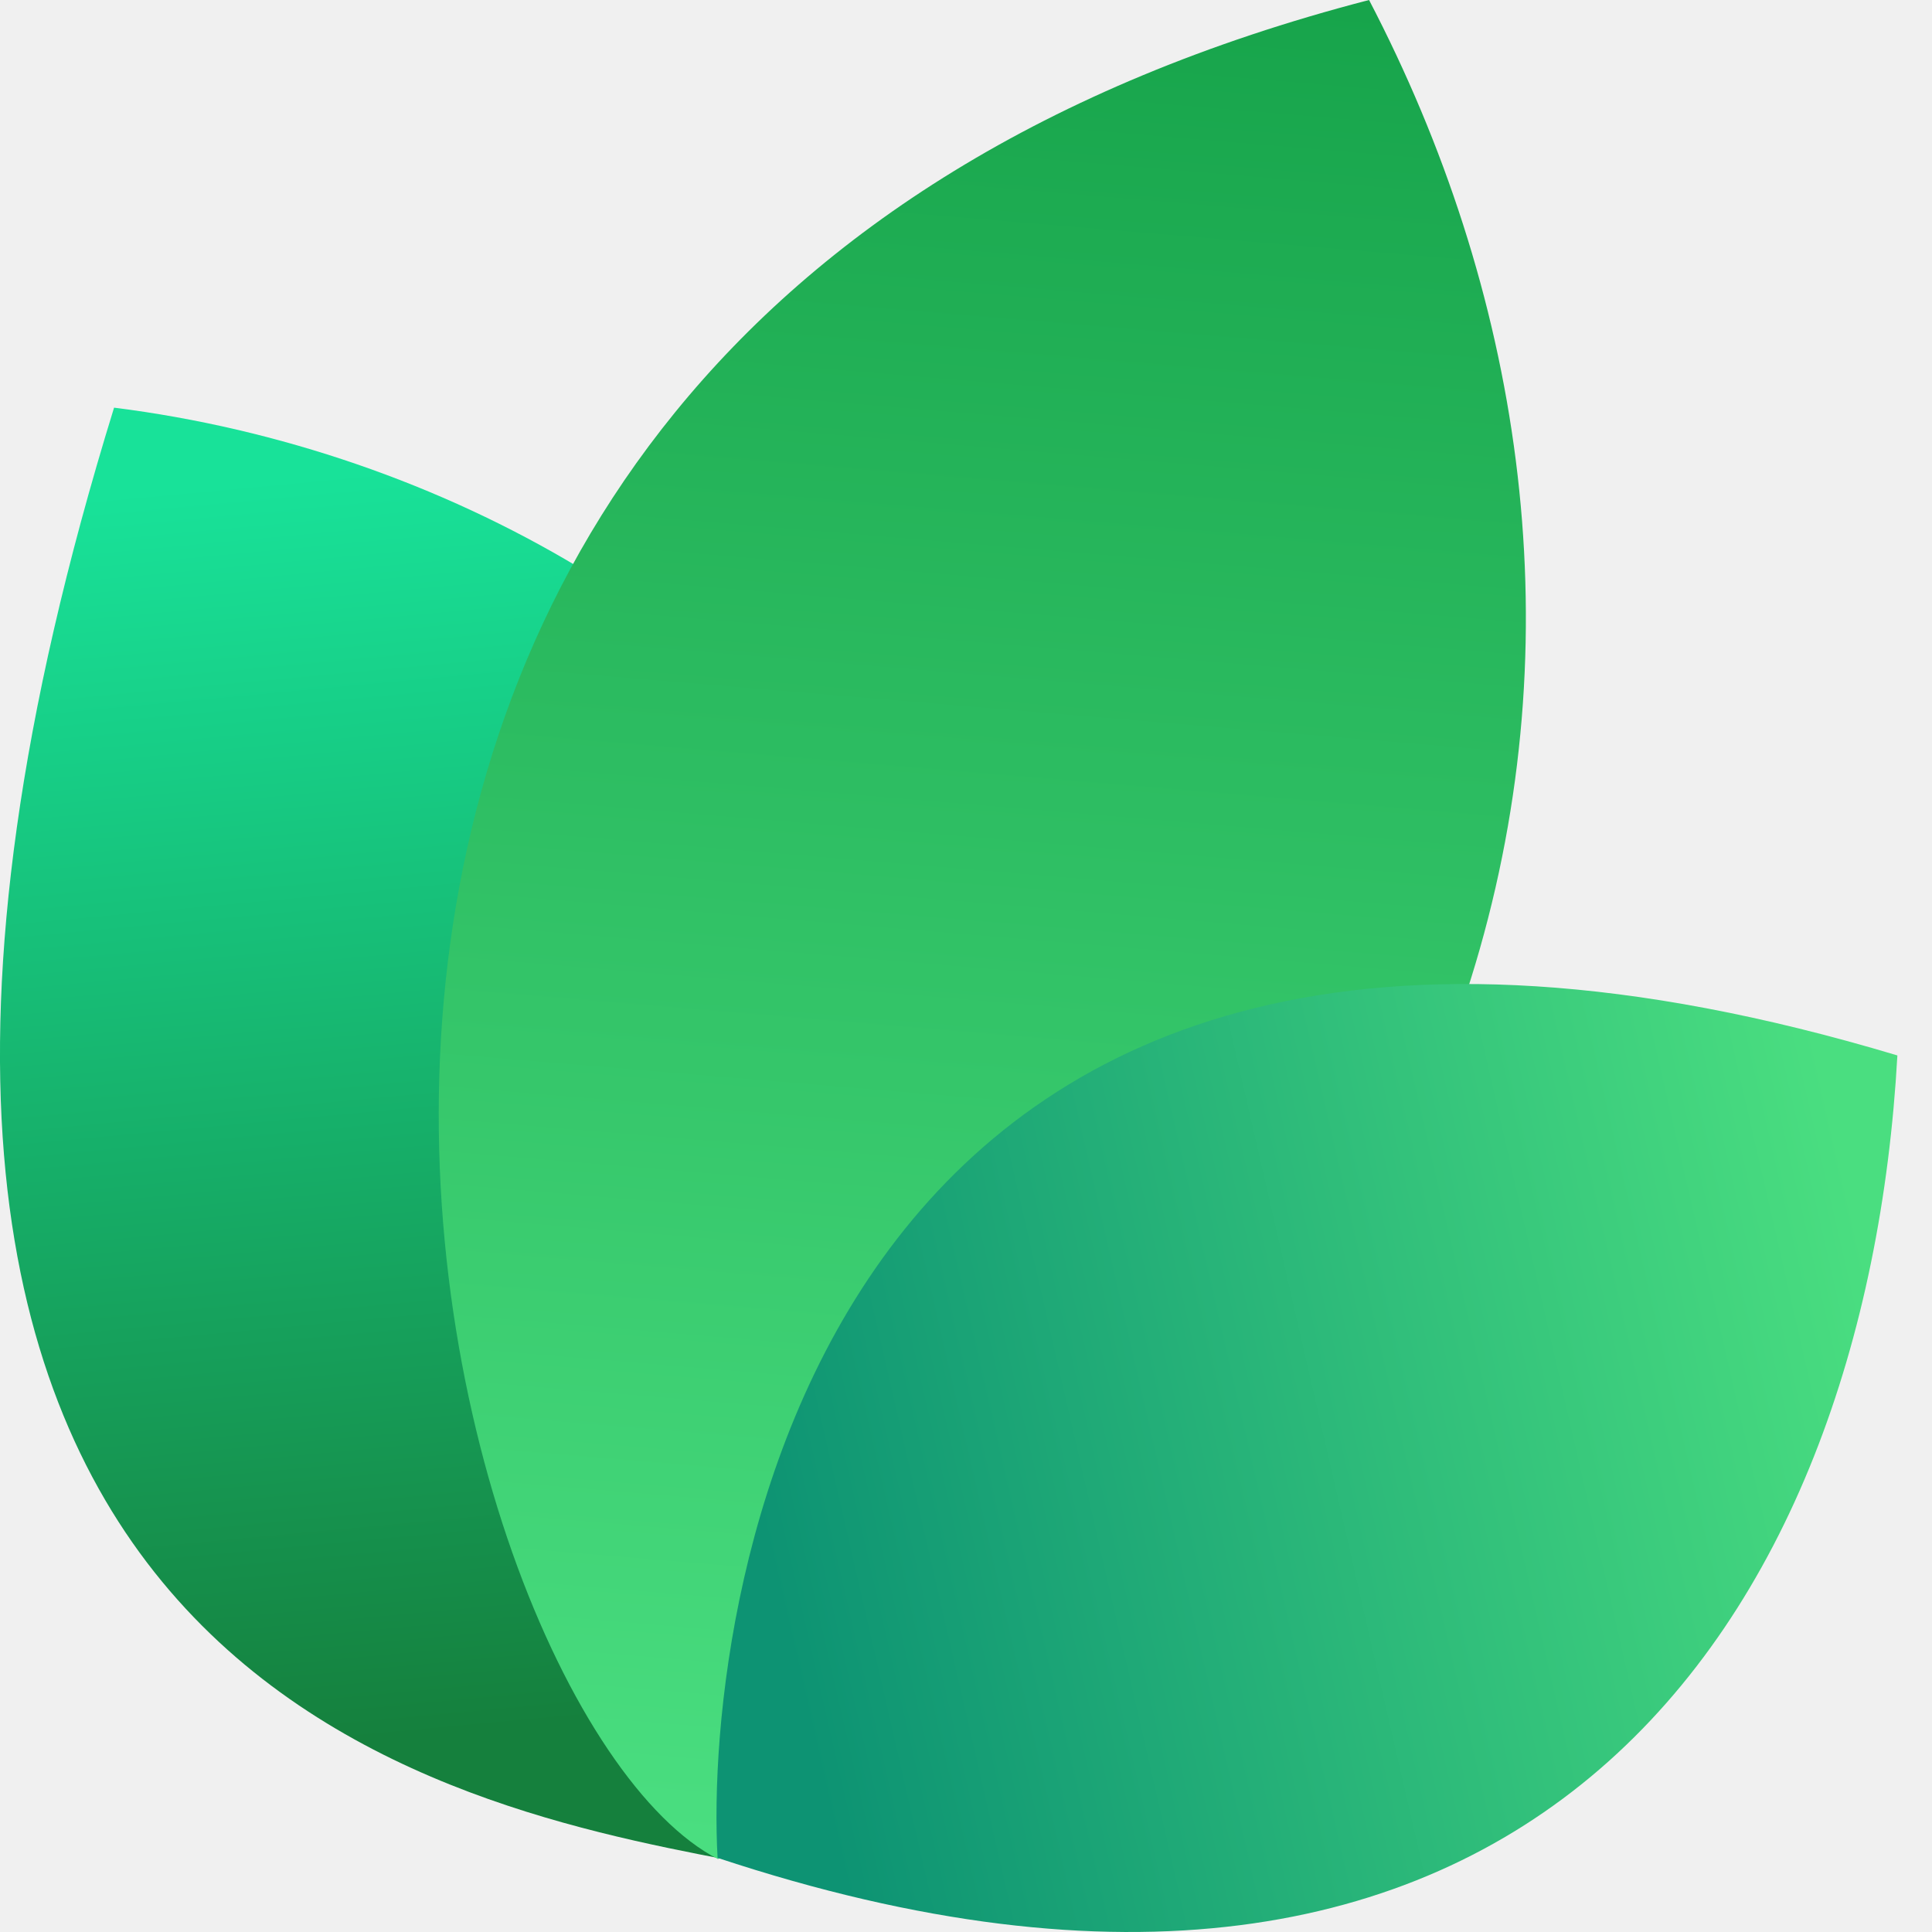
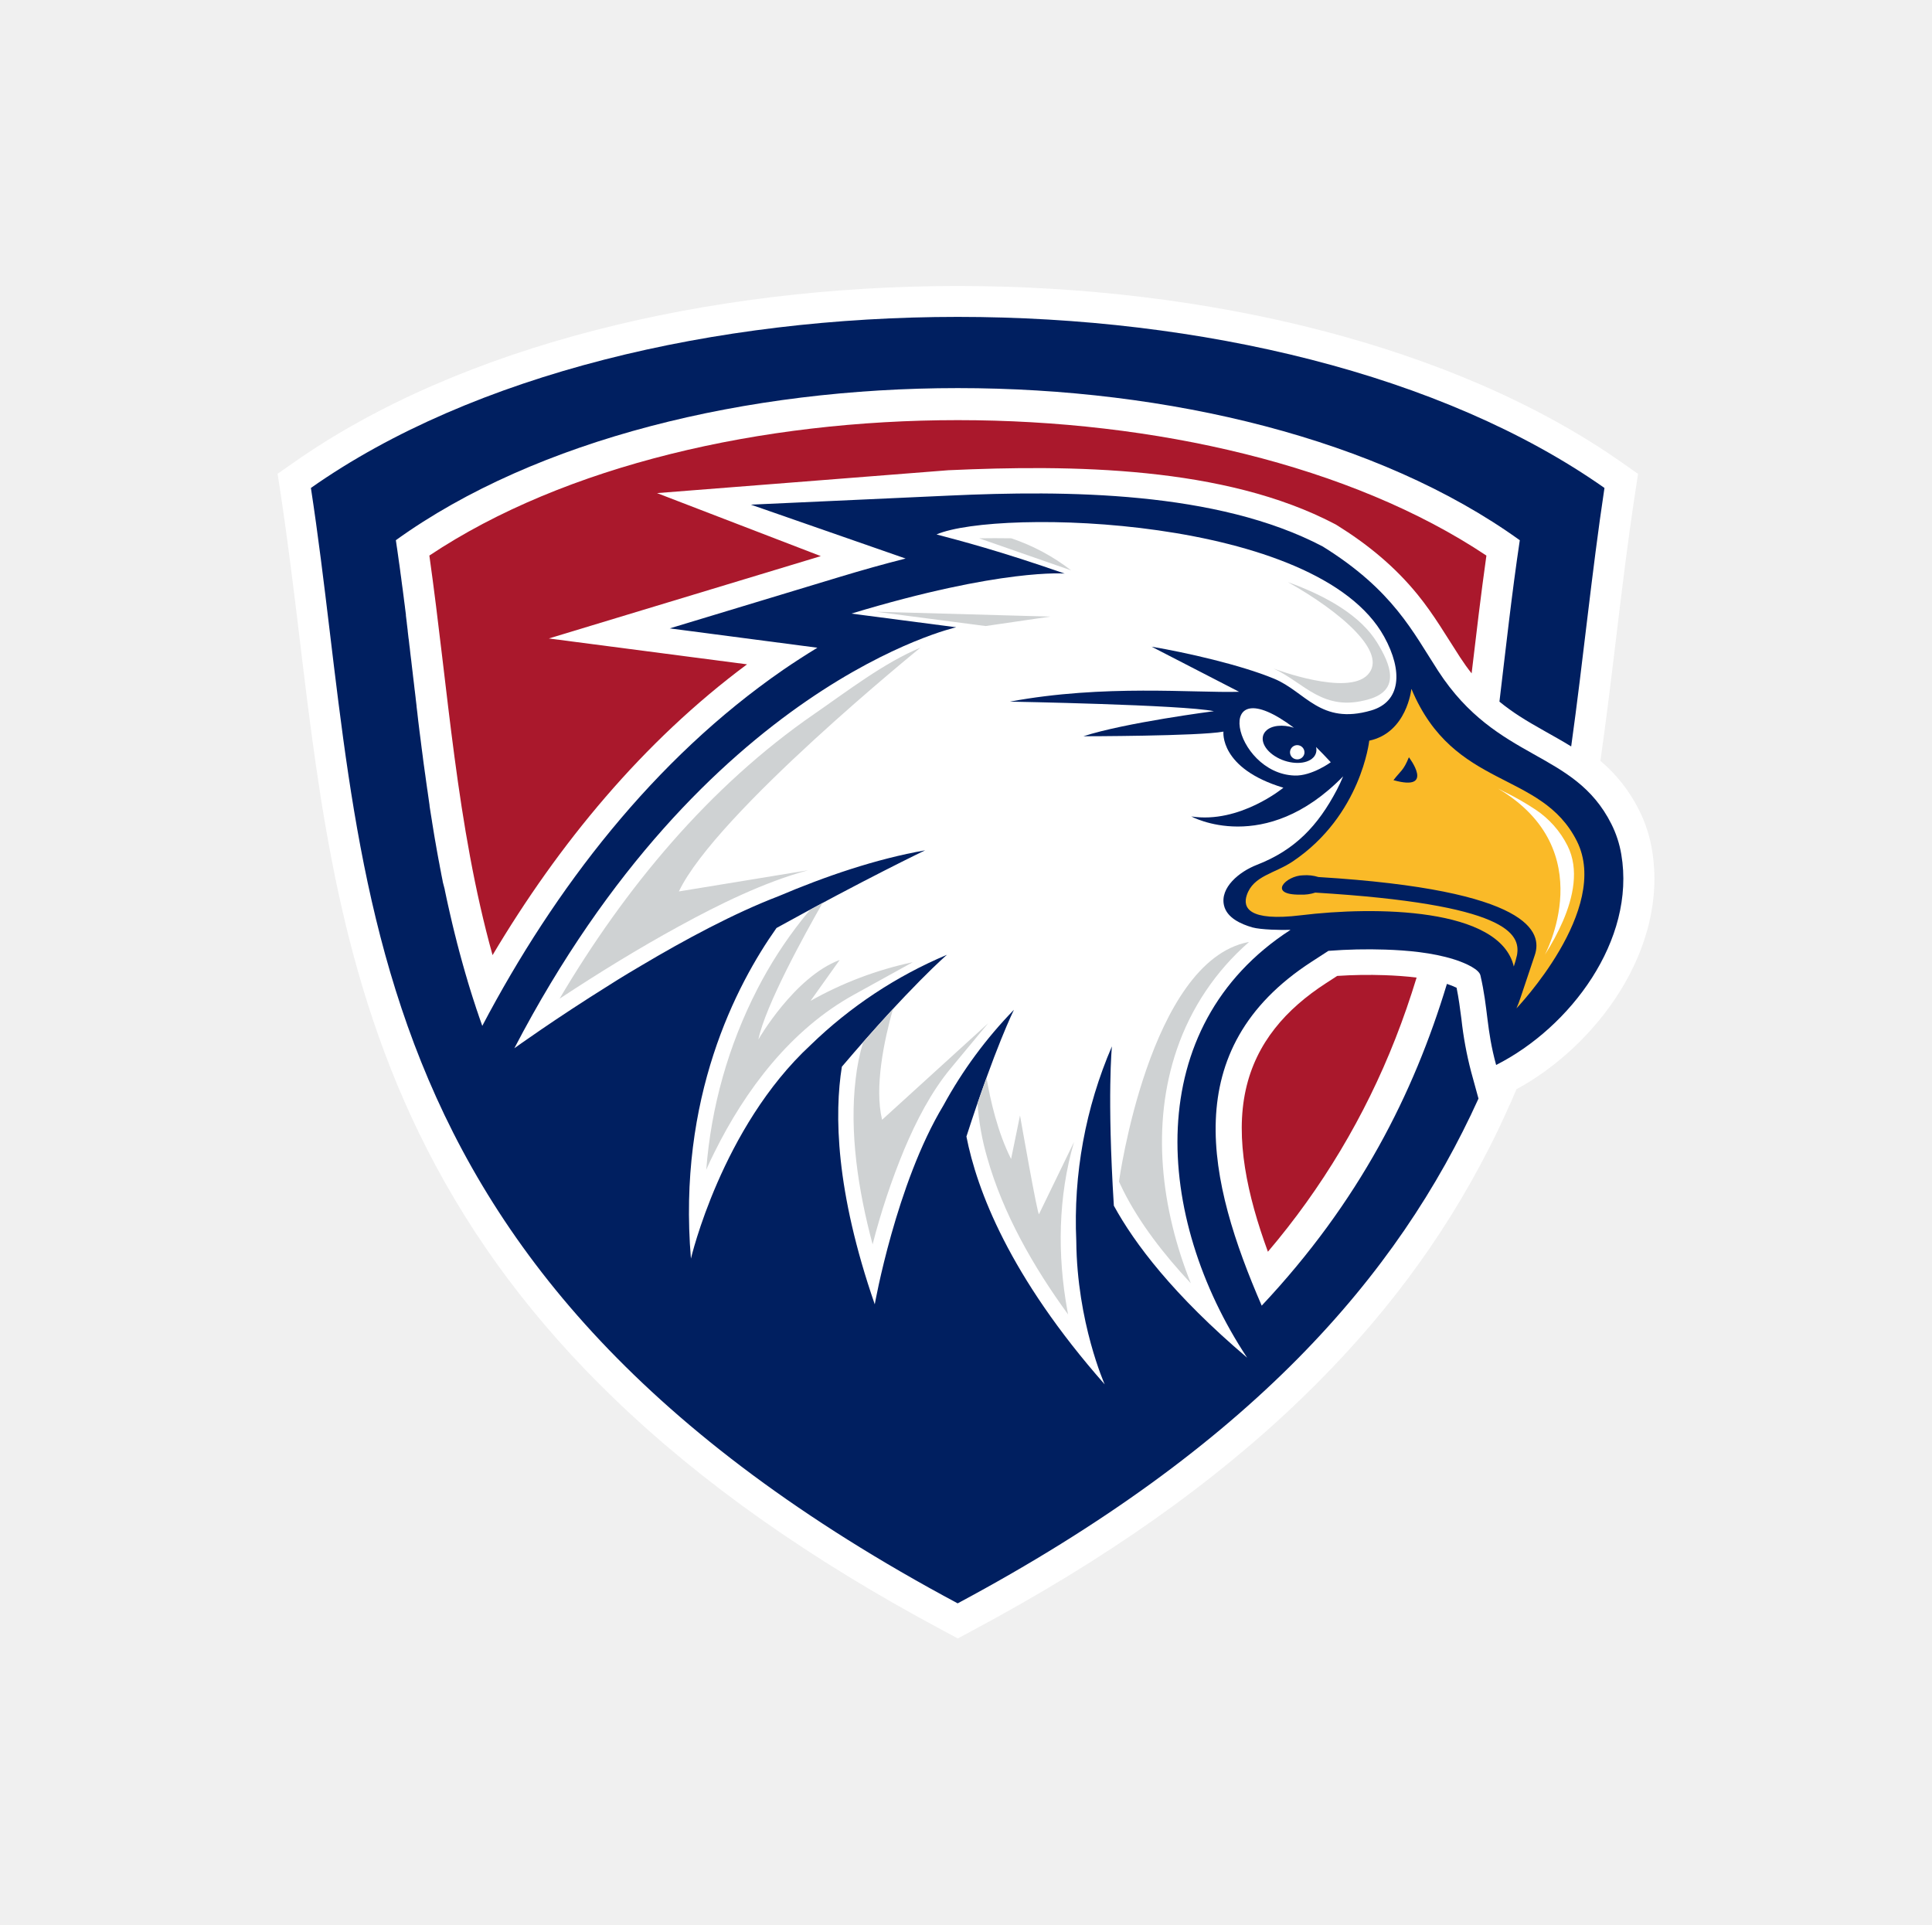
- <svg xmlns="http://www.w3.org/2000/svg" width="24" height="24" viewBox="0 0 24 24" fill="none">
-   <path d="M9.061 23.108C5.268 22.377 -3.391 20.627 1.417 5.064C9.634 6.099 16.973 14.064 9.061 23.108Z" fill="url(#paint0_linear_17557_2021)" />
-   <path d="M8.919 23.094C5.276 21.222 0.784 4.209 17.007 0C20.757 7.193 19.621 16.545 8.919 23.094Z" fill="url(#paint1_linear_17557_2021)" />
-   <path d="M8.914 23.079C8.735 19.882 10.159 9.085 23.57 13.111C23.181 20.123 18.984 26.418 8.914 23.079Z" fill="url(#paint2_linear_17557_2021)" />
+ <svg xmlns="http://www.w3.org/2000/svg" id="Layer_1" data-name="Layer 1" viewBox="0 0 799.27 796.17">
  <defs>
-     <linearGradient id="paint0_linear_17557_2021" x1="3.776" y1="5.916" x2="5.232" y2="21.559" gradientUnits="userSpaceOnUse">
-       <stop stop-color="#18E299" />
-       <stop offset="1" stop-color="#15803D" />
-     </linearGradient>
-     <linearGradient id="paint1_linear_17557_2021" x1="12.171" y1="-0.718" x2="10.19" y2="22.983" gradientUnits="userSpaceOnUse">
-       <stop stop-color="#16A34A" />
-       <stop offset="1" stop-color="#4ADE80" />
-     </linearGradient>
-     <linearGradient id="paint2_linear_17557_2021" x1="23.133" y1="15.353" x2="9.338" y2="18.52" gradientUnits="userSpaceOnUse">
-       <stop stop-color="#4ADE80" />
-       <stop offset="1" stop-color="#0D9373" />
-     </linearGradient>
+     <style>.cls-1{fill:#fff;}.cls-2{fill:#aa182c;}.cls-3{fill:#001f60;}.cls-4{fill:#faba28;}.cls-5{fill:#cfd2d3;}</style>
  </defs>
+   <path class="cls-1" d="M683.4,351.35a57.39,57.39,0,0,0-5.31-16.2,63.75,63.75,0,0,0-16-20.37c2.43-17,4.48-34,6.5-50.87,2.38-19.77,4.84-40.23,7.88-60l1.2-7.85h0v0l-6.49-4.56c-138.77-97.57-411.14-97.57-549.89,0L114.84,196v0h0l1.2,7.85c3,19.81,5.5,40.26,7.88,60,8.35,69.52,17,141.39,52.61,211.3,19.31,37.89,44.59,71.65,77.29,103.21,36.48,35.21,81.11,66.69,136.42,96.26l6,3.22,6-3.22c55.31-29.57,99.94-61,136.42-96.26,32.7-31.56,58-65.32,77.29-103.21,3-5.8,5.71-11.62,8.31-17.45l1-2.14h0c.72-1.64,1.41-3.29,2.11-4.93C660.24,432.82,690.45,392.74,683.4,351.35Z" />
+   <path class="cls-1" d="M663.85,201.94c-134.19-94.36-401-94.36-535.15,0,24,156.47,8.46,323,267.57,461.45C655.39,524.89,639.84,358.41,663.85,201.94Z" />
+   <path class="cls-2" d="M524.53,517.86a311.74,311.74,0,0,0,52.72-88.1c3.3-8.38,6.2-16.83,8.8-25.32-4.46-.57-9-.85-13.22-1a194.72,194.72,0,0,0-19.63.31l-4.63,3c-16.53,10.7-28.91,24.67-33.2,44.09-4.47,20.2.61,43.65,9.16,67m90.38-288c-112-74.7-325.3-74.7-437.28,0,7.85,55.72,11.15,111.39,26.14,165.31C231.09,349.19,266,306.8,309.05,274.84l-82-10.7,112.52-34.07L271.81,204l120.51-9.46c50.78-2.31,114.21-1.77,160,22.3l.34.18.33.2c12.79,7.94,24.06,17.17,33.54,28.85,6.74,8.3,11.79,17.06,17.56,25.94q2.26,3.48,4.72,6.57c1.92-16.21,3.83-32.49,6.12-48.76" />
+   <path class="cls-3" d="M163.77,223.5l.45,3.11.05.29.4,2.81.08.59.35,2.51.14.92.3,2.2.15,1.21.27,1.92.19,1.49.21,1.62.25,1.79.17,1.33.27,2.1.12,1,.32,2.4.08.72.35,2.72,0,.4.37,3v.11l.38,3.13,0,.18.34,2.95.08.49.3,2.65.11.78.26,2.36.13,1.09.25,2,.16,1.4.2,1.74.21,1.71.16,1.44.24,2,.14,1.14.26,2.31.11.83.31,2.61.05.53.35,2.93,0,.23.38,3.14,0,.07.35,3.08.05.38.34,2.77.08.68.32,2.47.13,1,.27,2.16.16,1.29.46,3.47.19,1.55.25,1.88.18,1.27.3,2.2.14.94.34,2.51.09.64.4,2.83.06.34.44,3.11,0,0,.45,3.15,0,.27.45,2.88.09.57.42,2.59.13.87.37,2.28.19,1.18.33,2,.25,1.48.3,1.68.31,1.79.24,1.36.15.84.42,2.32.46,2.39.13.75.52,2.7.08.47.6,3,0,.16L184,368l0,.16.64,3,.09.44.59,2.7.17.76.54,2.39.23,1,.49,2.1.31,1.35.43,1.79.41,1.67.36,1.47.11.41.61,2.43.07.31.6,2.26.22.88.7,2.57.15.56.79,2.86.08.28.89,3.14v0l.92,3.11.09.35.85,2.79.62,2,.36,1.14.3.95.71,2.18.1.3.69,2.14.46,1.31.6,1.8.24.69.65,1.84.17.49.28.79c29.89-56.81,71-110.38,124.51-147.31,4.27-2.93,9-6,14.12-9.13l-61.08-8,70.39-21.31c8.9-2.69,18-5.27,27.19-7.59l-64-22.29,82.11-3.75c48.13-2.21,110.72-1.94,154.46,21.06,29.15,18.1,37.3,35.4,47.8,51.56,24.48,37.66,56.1,32.45,71.59,63.21a44.5,44.5,0,0,1,4.12,12.59c6.05,35.52-21.12,71.64-51.78,87.14-4.09-14.91-3.27-23.19-6.51-37.12a2.16,2.16,0,0,0-.21-.55c-1.52-2.81-8.14-5.25-11-6.11-8.76-2.71-19-3.65-28.11-3.95a213.19,213.19,0,0,0-23.55.52l-6.93,4.49c-56,36.24-42.87,91.08-20.67,142.29,40.41-43,62.9-87.75,76.62-133.11a32.51,32.51,0,0,1,4,1.59c.87,4.28,1.44,8.54,2,12.94a150.93,150.93,0,0,0,4,21.76l3.06,11.16c-33.17,73.13-94.26,144-215.46,208.82-259.11-138.5-243.56-305-267.57-461.45,134.18-94.36,401-94.36,535.15,0C658.44,237.18,655,273,650,308.81c-7.09-4.38-14.58-8.11-21.59-12.65a91.31,91.31,0,0,1-8.09-5.88c2.68-22.39,5.11-44.7,8.42-66.78-116.58-83.92-348.41-83.92-465,0" />
+   <path class="cls-4" d="M582.86,313.29s11.06,14.36-6.38,9.47c3-3.93,4.09-3.84,6.38-9.47m1-28.18s-1.81,18-17.4,21.31c0,0-3.31,30.87-31.6,49.93-7.52,5.08-16.38,5.91-19.07,14-1.67,5,.46,11,22.47,8.3,30.37-3.73,82.25-3.3,88,21.2a48.22,48.22,0,0,0,1.32-4.69c1.58-8.87-4-21.06-83.44-25.88a17.21,17.21,0,0,1-6.13.84c-14,.18-5.9-7.93,1.1-8a17.06,17.06,0,0,1,6.34.72c88.39,5.39,92.62,23,89.5,32.29-.91,2.7-6,17.86-6,17.9l0,0a39.32,39.32,0,0,1-1.6,4.14s39.22-40.9,25-69.21c-14.81-29.42-50.86-21.06-68.39-62.84" />
+   <path class="cls-1" d="M639.06,395.05A96.72,96.72,0,0,0,646.62,381c4.13-9.64,6.82-21.29,1.85-31.14A38.94,38.94,0,0,0,635.33,335,112.47,112.47,0,0,0,622,327.4l-2.25-1.15c43,25.49,19.31,68.8,19.31,68.8" />
+   <path class="cls-1" d="M440.68,237.31s-26-2.36-88.46,16.54l43.37,5.66s-104.21,23.26-182.8,174.16c0,0,16.83-12.15,39.58-26.33v0s4.74-3.07,12.83-7.81c18.22-10.84,38.67-21.8,56.81-28.74,19.26-8.19,40.45-15.47,60.72-19,0,0-24.6,11.74-61.49,32.13-16.72,23.63-41,70.31-35.4,136.78,0,0,12.64-54.24,49.5-88.35A182.67,182.67,0,0,1,391.77,395s-15,12.81-43.49,46.31c-3.1,19.37-2.7,51.19,13.61,98.3,0,0,8.85-49.92,28.41-82.3a180.42,180.42,0,0,1,29.17-39.55s-7.8,15.64-19.66,52.43c4.31,22,17.7,57.71,57.2,102.54,0,0-11.46-25.6-11.75-59.29A182.61,182.61,0,0,1,460,432.89s-2.05,20.35.8,65.92c8.48,15.51,24.56,36.93,55.14,62.88-38.43-58.07-44.05-136.89,17.95-177-4.07.13-12.2-.05-15.74-1-4.86-1.39-10.57-4-11.77-9.07-1.75-7.42,6.33-14,13.55-16.81,15.82-6.14,25.31-16.17,33.14-31.07.88-1.66,1.76-3.57,2.6-5.57-32.48,33.27-62.83,16.6-62.83,16.6,20,3.11,38.1-11.88,38.1-11.88-26.58-8-24.8-23.21-24.8-23.21-10.11,1.88-57.94,1.92-57.94,1.92,17.23-5.63,54-10.38,54-10.38-12.9-2.66-84.41-3.95-84.41-3.95,39-7.24,76.08-3.53,94.83-4.07-13.3-6.84-36.21-18.66-36.21-18.66,14.12,2.38,36.78,7.5,50.59,13.21,13.16,5.4,19.17,19.3,40.23,13.18,12.36-3.59,13.24-16.3,5.41-30.5-27.56-50.08-160-53.19-185.2-42.33,9.88,2.63,25.94,6.76,53.18,16.25" />
+   <path class="cls-1" d="M550.52,315.36s-7.82,5.73-14.92,5.49c-25.48-.79-34.9-45.74-.32-19.78-4.61-1.47-9.38-1-11.64,1.4-2.84,3-.75,7.88,4.69,10.9s12.16,3,15,0a4.52,4.52,0,0,0,1.12-4.34c1.94,1.91,3.94,4,6.07,6.29" />
+   <path class="cls-1" d="M537.32,308.34a3,3,0,0,1,2.28,3.53,3,3,0,0,1-3.59,2.22,2.92,2.92,0,0,1-2.26-3.52,3,3,0,0,1,3.57-2.23" />
+   <path class="cls-5" d="M418.44,222.7c-4.78-.07-9.27-.07-13.39,0l38.08,13.27a83.9,83.9,0,0,0-24.69-13.24m-56.05,30.35L407.76,259l26.78-3.91Zm42,203.38a106.82,106.82,0,0,0,4.07,22.65c6.45,22.76,18.92,44.83,33.4,64.68-.09-.48-.16-1-.26-1.45-4.23-23.11-3.89-47.24,2.72-69.88h0l-14.47,29.81c-.41,1.8-7.87-40.79-7.87-40.79l-3.69,18c-5.58-11-8.59-24.38-10.16-33.54-1.15,3.21-2.41,6.73-3.72,10.56M357.09,431.1A85.87,85.87,0,0,0,354,446.29c-2.68,22,1,46.13,7,68.51a293.62,293.62,0,0,1,13.15-39.43c4.9-11.62,11.1-23.69,19.22-33.45l15.43-18.59-43.88,39.94c-3.25-13.52.84-32.86,4.49-45.82q-5.49,5.94-12.27,13.65m16.71-27.43-.08.1,0,0Zm-38.65-27.33c-1.19,1.39-2.32,2.79-3.39,4.12a176.18,176.18,0,0,0-18.51,28.77,196.33,196.33,0,0,0-21.12,74.69c1-2.35,2.14-4.69,3.29-7,12.9-26.09,31.7-51,57.79-65.4l24.35-13.45a148.94,148.94,0,0,0-42.29,16l12.05-16.92c-18.76,7-33.63,32.9-33.63,32.9,2.91-14.09,19.15-43.52,26.58-56.52Zm45.79-108.48c-15.16,6.24-30.55,18.15-44,27.42-43.72,30.14-78.61,72.36-105.5,117.9,16.07-10.6,32.56-20.76,49.47-30,16.41-9,35.21-18.25,53.31-23.14l-53.42,8.76c15.43-32.43,100.12-101,100.12-101M492.65,530.92c-12.35-30.88-16.51-65.49-5.77-96.82a102.93,102.93,0,0,1,29.76-44.31.65.65,0,0,1-.2-.05c-41,8-53.52,99.09-53.52,99.1.59,1.3,1.2,2.57,1.82,3.8,6.76,13.43,16.8,26.41,27.91,38.28m34.13-254.39c13,6,20.51,18.29,39.53,12.76,13.23-3.85,9-14.35,3.39-23.48-6.64-10.77-20.09-18.92-36.93-25,21.91,12.3,41.64,29.23,33.07,38.33-8.46,8.95-38.12-2.24-39.06-2.6" />
</svg>
